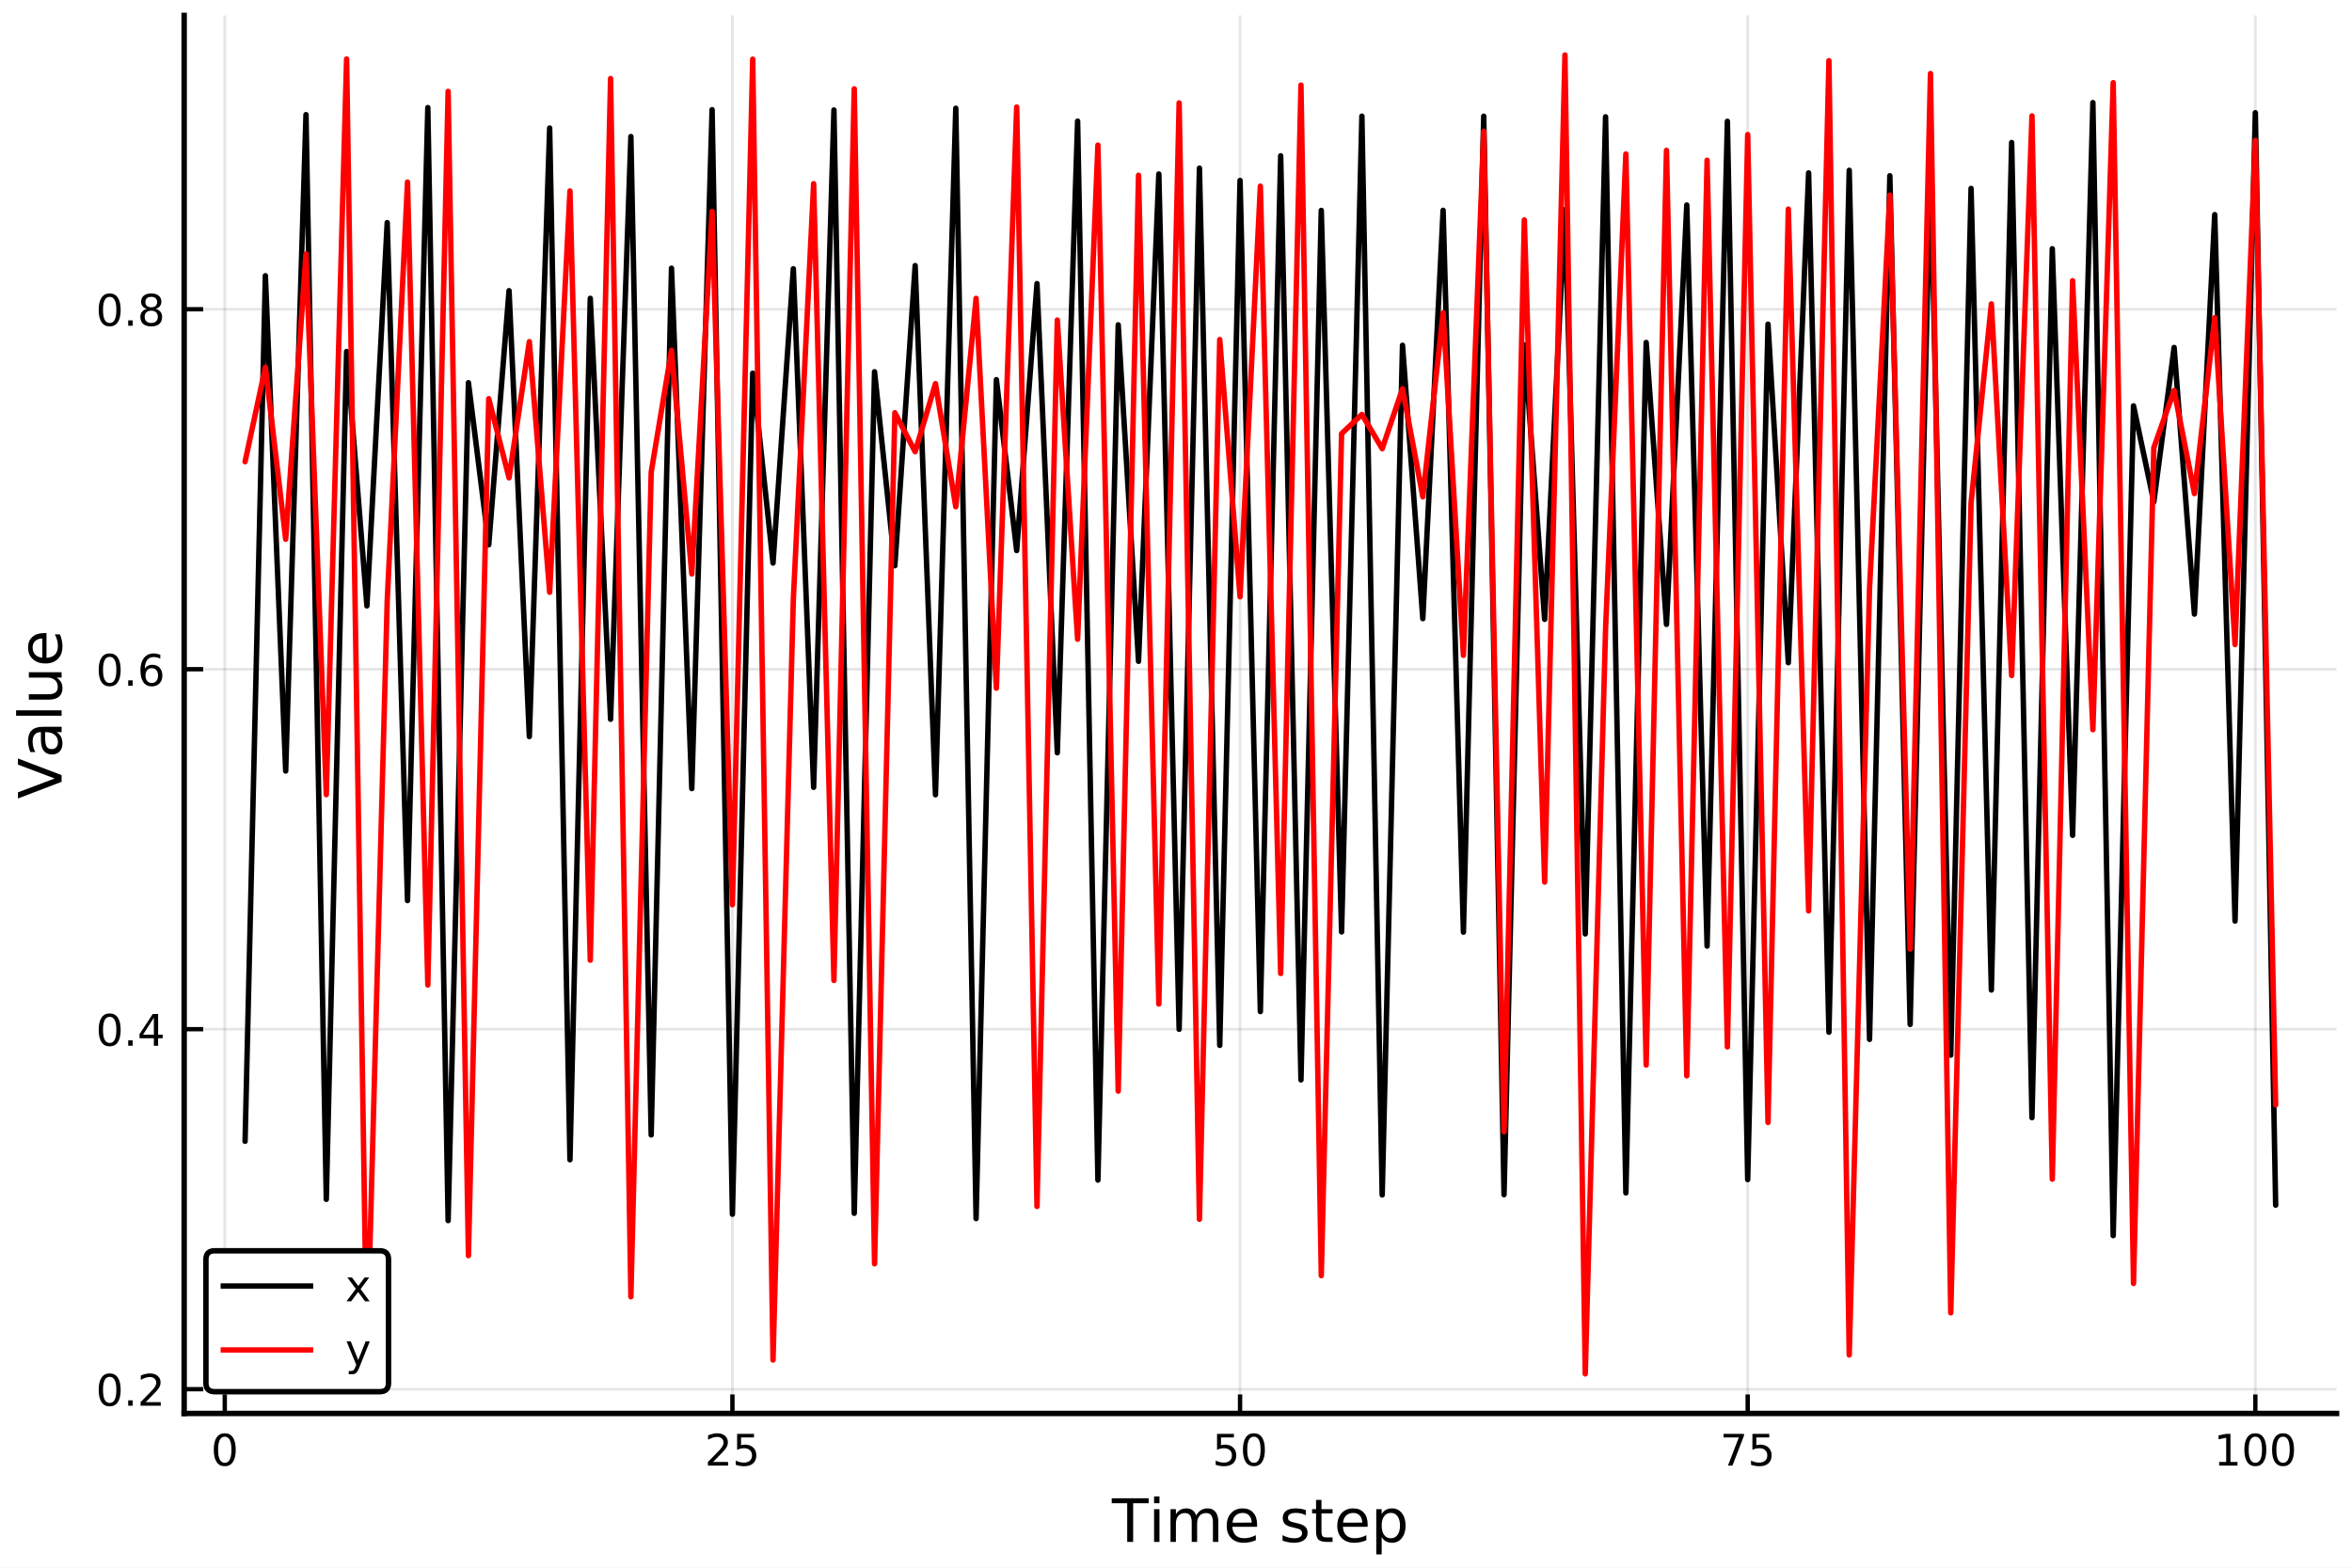
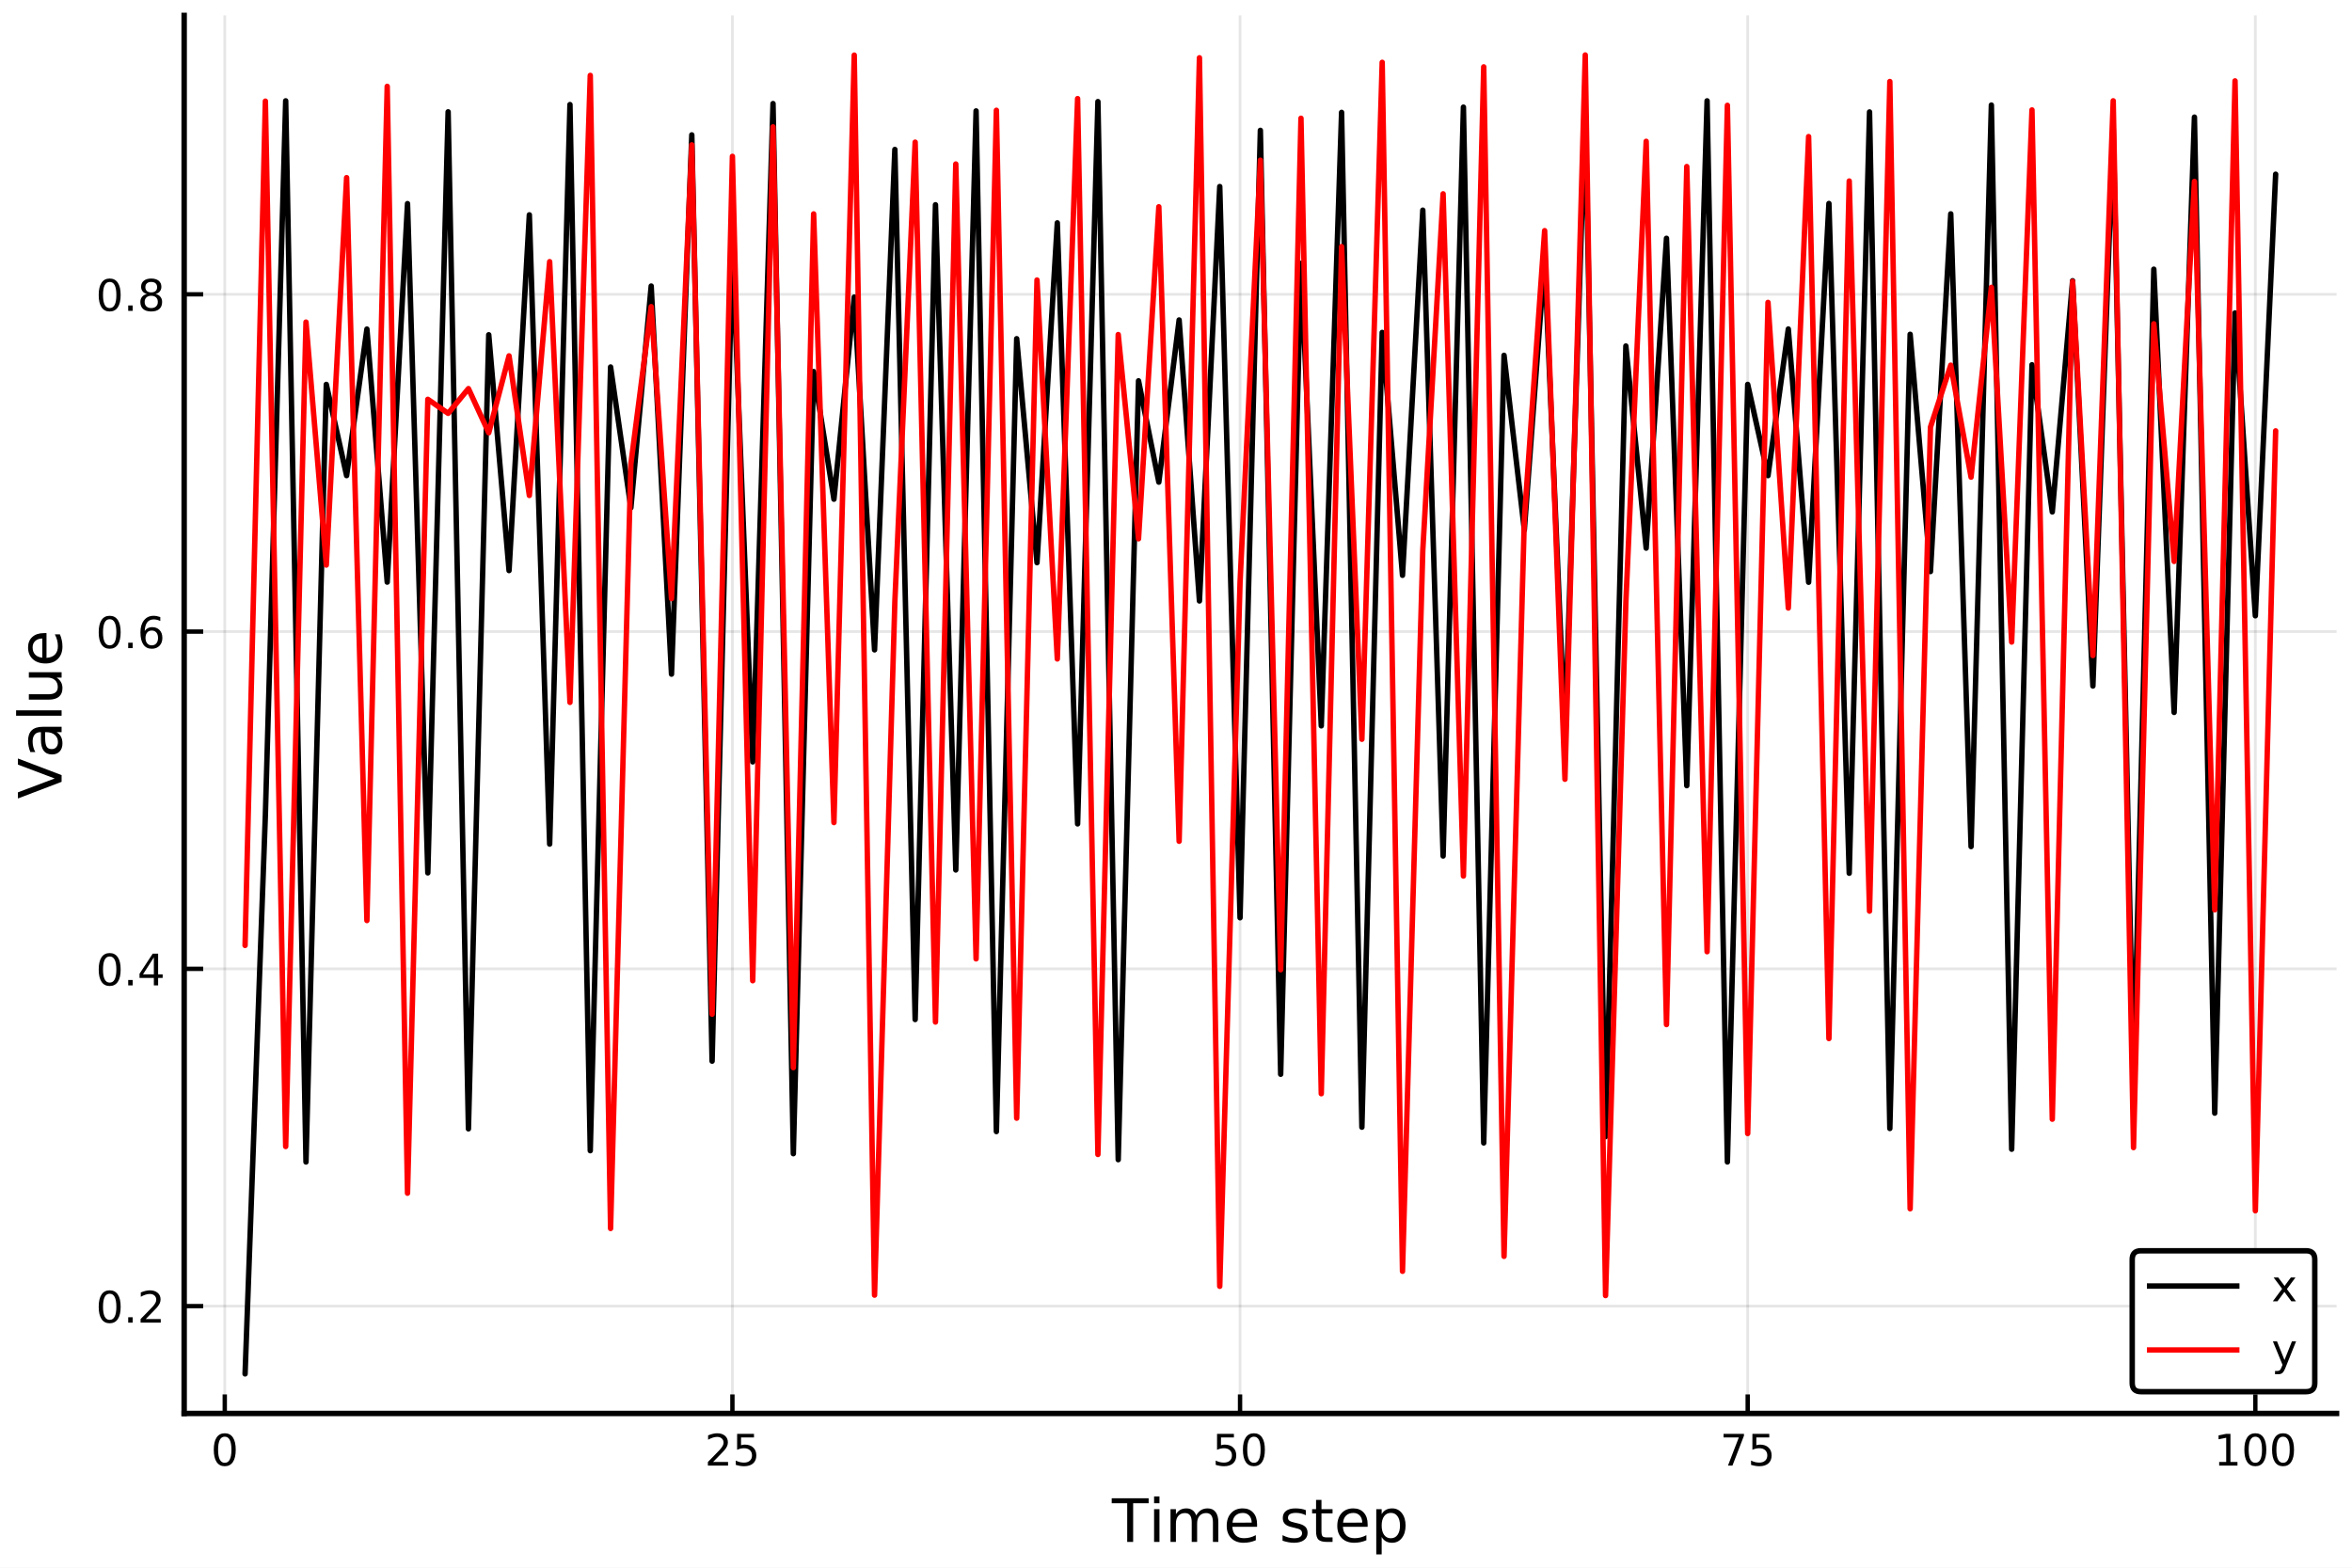
<svg xmlns="http://www.w3.org/2000/svg" xmlns:xlink="http://www.w3.org/1999/xlink" height="288pt" version="1.1" viewBox="0 0 432 288" width="432pt">
  <defs>
    <style type="text/css">
*{stroke-linecap:butt;stroke-linejoin:round;}
  </style>
  </defs>
  <g id="figure_1">
    <g id="patch_1">
      <path d="M 0 288  L 432 288  L 432 0  L 0 0  z " style="fill:#ffffff;" />
    </g>
    <g id="axes_1">
      <g id="patch_2">
        <path d="M 33.825 259.665  L 429.165 259.665  L 429.165 2.835  L 33.825 2.835  z " style="fill:#ffffff;" />
      </g>
      <g id="matplotlib.axis_1">
        <g id="xtick_1">
          <g id="line2d_1">
-             <path clip-path="url(#p993a5f522b)" d="M 41.284 259.665  L 41.284 2.835  " style="fill:none;stroke:#000000;stroke-linecap:square;stroke-opacity:0.1;stroke-width:0.5;" />
+             <path clip-path="url(#p91b2e6dcf3)" d="M 41.284 259.665  L 41.284 2.835  " style="fill:none;stroke:#000000;stroke-linecap:square;stroke-opacity:0.1;stroke-width:0.5;" />
          </g>
          <g id="line2d_2">
            <defs>
-               <path d="M 0 0  L 0 -3.5  " id="me3ade2fca6" style="stroke:#000000;stroke-width:0.8;" />
-             </defs>
-             <g>
-               <use style="stroke:#000000;stroke-width:0.8;" x="41.284" xlink:href="#me3ade2fca6" y="259.665" />
+               <path d="M 0 0  L 0 -3.5  " id="mc47bf63f0f" style="stroke:#000000;stroke-width:0.8;" />
+             </defs>
+             <g>
+               <use style="stroke:#000000;stroke-width:0.8;" x="41.284" xlink:href="#mc47bf63f0f" y="259.665" />
            </g>
          </g>
          <g id="text_1">
            <defs>
              <path d="M 31.781 66.406  Q 24.172 66.406 20.328 58.906  Q 16.5 51.422 16.5 36.375  Q 16.5 21.391 20.328 13.891  Q 24.172 6.391 31.781 6.391  Q 39.453 6.391 43.281 13.891  Q 47.125 21.391 47.125 36.375  Q 47.125 51.422 43.281 58.906  Q 39.453 66.406 31.781 66.406  z M 31.781 74.219  Q 44.047 74.219 50.516 64.516  Q 56.984 54.828 56.984 36.375  Q 56.984 17.969 50.516 8.266  Q 44.047 -1.422 31.781 -1.422  Q 19.531 -1.422 13.062 8.266  Q 6.594 17.969 6.594 36.375  Q 6.594 54.828 13.062 64.516  Q 19.531 74.219 31.781 74.219  z " id="DejaVuSans-48" />
            </defs>
            <g transform="translate(38.7389 269.2441)scale(0.08 -0.08)">
              <use xlink:href="#DejaVuSans-48" />
            </g>
          </g>
        </g>
        <g id="xtick_2">
          <g id="line2d_3">
-             <path clip-path="url(#p993a5f522b)" d="M 134.525 259.665  L 134.525 2.835  " style="fill:none;stroke:#000000;stroke-linecap:square;stroke-opacity:0.1;stroke-width:0.5;" />
+             <path clip-path="url(#p91b2e6dcf3)" d="M 134.525 259.665  L 134.525 2.835  " style="fill:none;stroke:#000000;stroke-linecap:square;stroke-opacity:0.1;stroke-width:0.5;" />
          </g>
          <g id="line2d_4">
            <g>
-               <use style="stroke:#000000;stroke-width:0.8;" x="134.525" xlink:href="#me3ade2fca6" y="259.665" />
+               <use style="stroke:#000000;stroke-width:0.8;" x="134.525" xlink:href="#mc47bf63f0f" y="259.665" />
            </g>
          </g>
          <g id="text_2">
            <defs>
              <path d="M 19.188 8.297  L 53.609 8.297  L 53.609 0  L 7.328 0  L 7.328 8.297  Q 12.938 14.109 22.625 23.891  Q 32.328 33.688 34.812 36.531  Q 39.547 41.844 41.422 45.531  Q 43.312 49.219 43.312 52.781  Q 43.312 58.594 39.234 62.25  Q 35.156 65.922 28.609 65.922  Q 23.969 65.922 18.812 64.312  Q 13.672 62.703 7.812 59.422  L 7.812 69.391  Q 13.766 71.781 18.938 73  Q 24.125 74.219 28.422 74.219  Q 39.75 74.219 46.484 68.547  Q 53.219 62.891 53.219 53.422  Q 53.219 48.922 51.531 44.891  Q 49.859 40.875 45.406 35.406  Q 44.188 33.984 37.641 27.219  Q 31.109 20.453 19.188 8.297  z " id="DejaVuSans-50" />
              <path d="M 10.797 72.906  L 49.516 72.906  L 49.516 64.594  L 19.828 64.594  L 19.828 46.734  Q 21.969 47.469 24.109 47.828  Q 26.266 48.188 28.422 48.188  Q 40.625 48.188 47.75 41.5  Q 54.891 34.812 54.891 23.391  Q 54.891 11.625 47.562 5.094  Q 40.234 -1.422 26.906 -1.422  Q 22.312 -1.422 17.547 -0.641  Q 12.797 0.141 7.719 1.703  L 7.719 11.625  Q 12.109 9.234 16.797 8.062  Q 21.484 6.891 26.703 6.891  Q 35.156 6.891 40.078 11.328  Q 45.016 15.766 45.016 23.391  Q 45.016 31 40.078 35.438  Q 35.156 39.891 26.703 39.891  Q 22.75 39.891 18.812 39.016  Q 14.891 38.141 10.797 36.281  z " id="DejaVuSans-53" />
            </defs>
            <g transform="translate(129.4346 269.2441)scale(0.08 -0.08)">
              <use xlink:href="#DejaVuSans-50" />
              <use x="63.623" xlink:href="#DejaVuSans-53" />
            </g>
          </g>
        </g>
        <g id="xtick_3">
          <g id="line2d_5">
-             <path clip-path="url(#p993a5f522b)" d="M 227.765 259.665  L 227.765 2.835  " style="fill:none;stroke:#000000;stroke-linecap:square;stroke-opacity:0.1;stroke-width:0.5;" />
+             <path clip-path="url(#p91b2e6dcf3)" d="M 227.765 259.665  L 227.765 2.835  " style="fill:none;stroke:#000000;stroke-linecap:square;stroke-opacity:0.1;stroke-width:0.5;" />
          </g>
          <g id="line2d_6">
            <g>
-               <use style="stroke:#000000;stroke-width:0.8;" x="227.765" xlink:href="#me3ade2fca6" y="259.665" />
+               <use style="stroke:#000000;stroke-width:0.8;" x="227.765" xlink:href="#mc47bf63f0f" y="259.665" />
            </g>
          </g>
          <g id="text_3">
            <g transform="translate(222.6754 269.2441)scale(0.08 -0.08)">
              <use xlink:href="#DejaVuSans-53" />
              <use x="63.623" xlink:href="#DejaVuSans-48" />
            </g>
          </g>
        </g>
        <g id="xtick_4">
          <g id="line2d_7">
-             <path clip-path="url(#p993a5f522b)" d="M 321.006 259.665  L 321.006 2.835  " style="fill:none;stroke:#000000;stroke-linecap:square;stroke-opacity:0.1;stroke-width:0.5;" />
+             <path clip-path="url(#p91b2e6dcf3)" d="M 321.006 259.665  L 321.006 2.835  " style="fill:none;stroke:#000000;stroke-linecap:square;stroke-opacity:0.1;stroke-width:0.5;" />
          </g>
          <g id="line2d_8">
            <g>
-               <use style="stroke:#000000;stroke-width:0.8;" x="321.006" xlink:href="#me3ade2fca6" y="259.665" />
+               <use style="stroke:#000000;stroke-width:0.8;" x="321.006" xlink:href="#mc47bf63f0f" y="259.665" />
            </g>
          </g>
          <g id="text_4">
            <defs>
              <path d="M 8.203 72.906  L 55.078 72.906  L 55.078 68.703  L 28.609 0  L 18.312 0  L 43.219 64.594  L 8.203 64.594  z " id="DejaVuSans-55" />
            </defs>
            <g transform="translate(315.9161 269.2441)scale(0.08 -0.08)">
              <use xlink:href="#DejaVuSans-55" />
              <use x="63.623" xlink:href="#DejaVuSans-53" />
            </g>
          </g>
        </g>
        <g id="xtick_5">
          <g id="line2d_9">
-             <path clip-path="url(#p993a5f522b)" d="M 414.247 259.665  L 414.247 2.835  " style="fill:none;stroke:#000000;stroke-linecap:square;stroke-opacity:0.1;stroke-width:0.5;" />
+             <path clip-path="url(#p91b2e6dcf3)" d="M 414.247 259.665  L 414.247 2.835  " style="fill:none;stroke:#000000;stroke-linecap:square;stroke-opacity:0.1;stroke-width:0.5;" />
          </g>
          <g id="line2d_10">
            <g>
-               <use style="stroke:#000000;stroke-width:0.8;" x="414.247" xlink:href="#me3ade2fca6" y="259.665" />
+               <use style="stroke:#000000;stroke-width:0.8;" x="414.247" xlink:href="#mc47bf63f0f" y="259.665" />
            </g>
          </g>
          <g id="text_5">
            <defs>
              <path d="M 12.406 8.297  L 28.516 8.297  L 28.516 63.922  L 10.984 60.406  L 10.984 69.391  L 28.422 72.906  L 38.281 72.906  L 38.281 8.297  L 54.391 8.297  L 54.391 0  L 12.406 0  z " id="DejaVuSans-49" />
            </defs>
            <g transform="translate(406.6118 269.2441)scale(0.08 -0.08)">
              <use xlink:href="#DejaVuSans-49" />
              <use x="63.623" xlink:href="#DejaVuSans-48" />
              <use x="127.246" xlink:href="#DejaVuSans-48" />
            </g>
          </g>
        </g>
        <g id="text_6">
          <defs>
            <path d="M -0.297 72.906  L 61.375 72.906  L 61.375 64.594  L 35.5 64.594  L 35.5 0  L 25.594 0  L 25.594 64.594  L -0.297 64.594  z " id="DejaVuSans-84" />
            <path d="M 9.422 54.688  L 18.406 54.688  L 18.406 0  L 9.422 0  z M 9.422 75.984  L 18.406 75.984  L 18.406 64.594  L 9.422 64.594  z " id="DejaVuSans-105" />
            <path d="M 52 44.188  Q 55.375 50.25 60.062 53.125  Q 64.75 56 71.094 56  Q 79.641 56 84.281 50.016  Q 88.922 44.047 88.922 33.016  L 88.922 0  L 79.891 0  L 79.891 32.719  Q 79.891 40.578 77.094 44.375  Q 74.312 48.188 68.609 48.188  Q 61.625 48.188 57.562 43.547  Q 53.516 38.922 53.516 30.906  L 53.516 0  L 44.484 0  L 44.484 32.719  Q 44.484 40.625 41.703 44.406  Q 38.922 48.188 33.109 48.188  Q 26.219 48.188 22.156 43.531  Q 18.109 38.875 18.109 30.906  L 18.109 0  L 9.078 0  L 9.078 54.688  L 18.109 54.688  L 18.109 46.188  Q 21.188 51.219 25.484 53.609  Q 29.781 56 35.688 56  Q 41.656 56 45.828 52.969  Q 50 49.953 52 44.188  z " id="DejaVuSans-109" />
            <path d="M 56.203 29.594  L 56.203 25.203  L 14.891 25.203  Q 15.484 15.922 20.484 11.062  Q 25.484 6.203 34.422 6.203  Q 39.594 6.203 44.453 7.469  Q 49.312 8.734 54.109 11.281  L 54.109 2.781  Q 49.266 0.734 44.188 -0.344  Q 39.109 -1.422 33.891 -1.422  Q 20.797 -1.422 13.156 6.188  Q 5.516 13.812 5.516 26.812  Q 5.516 40.234 12.766 48.109  Q 20.016 56 32.328 56  Q 43.359 56 49.781 48.891  Q 56.203 41.797 56.203 29.594  z M 47.219 32.234  Q 47.125 39.594 43.094 43.984  Q 39.062 48.391 32.422 48.391  Q 24.906 48.391 20.391 44.141  Q 15.875 39.891 15.188 32.172  z " id="DejaVuSans-101" />
            <path id="DejaVuSans-32" />
            <path d="M 44.281 53.078  L 44.281 44.578  Q 40.484 46.531 36.375 47.5  Q 32.281 48.484 27.875 48.484  Q 21.188 48.484 17.844 46.438  Q 14.5 44.391 14.5 40.281  Q 14.5 37.156 16.891 35.375  Q 19.281 33.594 26.516 31.984  L 29.594 31.297  Q 39.156 29.25 43.188 25.516  Q 47.219 21.781 47.219 15.094  Q 47.219 7.469 41.188 3.016  Q 35.156 -1.422 24.609 -1.422  Q 20.219 -1.422 15.453 -0.562  Q 10.688 0.297 5.422 2  L 5.422 11.281  Q 10.406 8.688 15.234 7.391  Q 20.062 6.109 24.812 6.109  Q 31.156 6.109 34.562 8.281  Q 37.984 10.453 37.984 14.406  Q 37.984 18.062 35.516 20.016  Q 33.062 21.969 24.703 23.781  L 21.578 24.516  Q 13.234 26.266 9.516 29.906  Q 5.812 33.547 5.812 39.891  Q 5.812 47.609 11.281 51.797  Q 16.75 56 26.812 56  Q 31.781 56 36.172 55.266  Q 40.578 54.547 44.281 53.078  z " id="DejaVuSans-115" />
            <path d="M 18.312 70.219  L 18.312 54.688  L 36.812 54.688  L 36.812 47.703  L 18.312 47.703  L 18.312 18.016  Q 18.312 11.328 20.141 9.422  Q 21.969 7.516 27.594 7.516  L 36.812 7.516  L 36.812 0  L 27.594 0  Q 17.188 0 13.234 3.875  Q 9.281 7.766 9.281 18.016  L 9.281 47.703  L 2.688 47.703  L 2.688 54.688  L 9.281 54.688  L 9.281 70.219  z " id="DejaVuSans-116" />
            <path d="M 18.109 8.203  L 18.109 -20.797  L 9.078 -20.797  L 9.078 54.688  L 18.109 54.688  L 18.109 46.391  Q 20.953 51.266 25.266 53.625  Q 29.594 56 35.594 56  Q 45.562 56 51.781 48.094  Q 58.016 40.188 58.016 27.297  Q 58.016 14.406 51.781 6.484  Q 45.562 -1.422 35.594 -1.422  Q 29.594 -1.422 25.266 0.953  Q 20.953 3.328 18.109 8.203  z M 48.688 27.297  Q 48.688 37.203 44.609 42.844  Q 40.531 48.484 33.406 48.484  Q 26.266 48.484 22.188 42.844  Q 18.109 37.203 18.109 27.297  Q 18.109 17.391 22.188 11.75  Q 26.266 6.109 33.406 6.109  Q 40.531 6.109 44.609 11.75  Q 48.688 17.391 48.688 27.297  z " id="DejaVuSans-112" />
          </defs>
          <g transform="translate(204.2236 283.2661)scale(0.11 -0.11)">
            <use xlink:href="#DejaVuSans-84" />
            <use x="61.037" xlink:href="#DejaVuSans-105" />
            <use x="88.82" xlink:href="#DejaVuSans-109" />
            <use x="186.232" xlink:href="#DejaVuSans-101" />
            <use x="247.756" xlink:href="#DejaVuSans-32" />
            <use x="279.543" xlink:href="#DejaVuSans-115" />
            <use x="331.643" xlink:href="#DejaVuSans-116" />
            <use x="370.852" xlink:href="#DejaVuSans-101" />
            <use x="432.375" xlink:href="#DejaVuSans-112" />
          </g>
        </g>
      </g>
      <g id="matplotlib.axis_2">
        <g id="ytick_1">
          <g id="line2d_11">
-             <path clip-path="url(#p993a5f522b)" d="M 33.825 255.208  L 429.165 255.208  " style="fill:none;stroke:#000000;stroke-linecap:square;stroke-opacity:0.1;stroke-width:0.5;" />
+             <path clip-path="url(#p91b2e6dcf3)" d="M 33.825 239.945  L 429.165 239.945  " style="fill:none;stroke:#000000;stroke-linecap:square;stroke-opacity:0.1;stroke-width:0.5;" />
          </g>
          <g id="line2d_12">
            <defs>
-               <path d="M 0 0  L 3.5 0  " id="mb3d9bb38de" style="stroke:#000000;stroke-width:0.8;" />
-             </defs>
-             <g>
-               <use style="stroke:#000000;stroke-width:0.8;" x="33.825" xlink:href="#mb3d9bb38de" y="255.208" />
+               <path d="M 0 0  L 3.5 0  " id="mc710b7414d" style="stroke:#000000;stroke-width:0.8;" />
+             </defs>
+             <g>
+               <use style="stroke:#000000;stroke-width:0.8;" x="33.825" xlink:href="#mc710b7414d" y="239.945" />
            </g>
          </g>
          <g id="text_7">
            <defs>
              <path d="M 10.688 12.406  L 21 12.406  L 21 0  L 10.688 0  z " id="DejaVuSans-46" />
            </defs>
-             <g transform="translate(17.60215 258.2471)scale(0.08 -0.08)">
+             <g transform="translate(17.60215 242.9843)scale(0.08 -0.08)">
              <use xlink:href="#DejaVuSans-48" />
              <use x="63.623" xlink:href="#DejaVuSans-46" />
              <use x="95.41" xlink:href="#DejaVuSans-50" />
            </g>
          </g>
        </g>
        <g id="ytick_2">
          <g id="line2d_13">
-             <path clip-path="url(#p993a5f522b)" d="M 33.825 189.074  L 429.165 189.074  " style="fill:none;stroke:#000000;stroke-linecap:square;stroke-opacity:0.1;stroke-width:0.5;" />
+             <path clip-path="url(#p91b2e6dcf3)" d="M 33.825 177.986  L 429.165 177.986  " style="fill:none;stroke:#000000;stroke-linecap:square;stroke-opacity:0.1;stroke-width:0.5;" />
          </g>
          <g id="line2d_14">
            <g>
-               <use style="stroke:#000000;stroke-width:0.8;" x="33.825" xlink:href="#mb3d9bb38de" y="189.074" />
+               <use style="stroke:#000000;stroke-width:0.8;" x="33.825" xlink:href="#mc710b7414d" y="177.986" />
            </g>
          </g>
          <g id="text_8">
            <defs>
              <path d="M 37.797 64.312  L 12.891 25.391  L 37.797 25.391  z M 35.203 72.906  L 47.609 72.906  L 47.609 25.391  L 58.016 25.391  L 58.016 17.188  L 47.609 17.188  L 47.609 0  L 37.797 0  L 37.797 17.188  L 4.891 17.188  L 4.891 26.703  z " id="DejaVuSans-52" />
            </defs>
-             <g transform="translate(17.60215 192.1137)scale(0.08 -0.08)">
+             <g transform="translate(17.60215 181.0256)scale(0.08 -0.08)">
              <use xlink:href="#DejaVuSans-48" />
              <use x="63.623" xlink:href="#DejaVuSans-46" />
              <use x="95.41" xlink:href="#DejaVuSans-52" />
            </g>
          </g>
        </g>
        <g id="ytick_3">
          <g id="line2d_15">
-             <path clip-path="url(#p993a5f522b)" d="M 33.825 122.941  L 429.165 122.941  " style="fill:none;stroke:#000000;stroke-linecap:square;stroke-opacity:0.1;stroke-width:0.5;" />
+             <path clip-path="url(#p91b2e6dcf3)" d="M 33.825 116.027  L 429.165 116.027  " style="fill:none;stroke:#000000;stroke-linecap:square;stroke-opacity:0.1;stroke-width:0.5;" />
          </g>
          <g id="line2d_16">
            <g>
-               <use style="stroke:#000000;stroke-width:0.8;" x="33.825" xlink:href="#mb3d9bb38de" y="122.941" />
+               <use style="stroke:#000000;stroke-width:0.8;" x="33.825" xlink:href="#mc710b7414d" y="116.027" />
            </g>
          </g>
          <g id="text_9">
            <defs>
              <path d="M 33.016 40.375  Q 26.375 40.375 22.484 35.828  Q 18.609 31.297 18.609 23.391  Q 18.609 15.531 22.484 10.953  Q 26.375 6.391 33.016 6.391  Q 39.656 6.391 43.531 10.953  Q 47.406 15.531 47.406 23.391  Q 47.406 31.297 43.531 35.828  Q 39.656 40.375 33.016 40.375  z M 52.594 71.297  L 52.594 62.312  Q 48.875 64.062 45.094 64.984  Q 41.312 65.922 37.594 65.922  Q 27.828 65.922 22.672 59.328  Q 17.531 52.734 16.797 39.406  Q 19.672 43.656 24.016 45.922  Q 28.375 48.188 33.594 48.188  Q 44.578 48.188 50.953 41.516  Q 57.328 34.859 57.328 23.391  Q 57.328 12.156 50.688 5.359  Q 44.047 -1.422 33.016 -1.422  Q 20.359 -1.422 13.672 8.266  Q 6.984 17.969 6.984 36.375  Q 6.984 53.656 15.188 63.938  Q 23.391 74.219 37.203 74.219  Q 40.922 74.219 44.703 73.484  Q 48.484 72.75 52.594 71.297  z " id="DejaVuSans-54" />
            </defs>
-             <g transform="translate(17.60215 125.9803)scale(0.08 -0.08)">
+             <g transform="translate(17.60215 119.0668)scale(0.08 -0.08)">
              <use xlink:href="#DejaVuSans-48" />
              <use x="63.623" xlink:href="#DejaVuSans-46" />
              <use x="95.41" xlink:href="#DejaVuSans-54" />
            </g>
          </g>
        </g>
        <g id="ytick_4">
          <g id="line2d_17">
-             <path clip-path="url(#p993a5f522b)" d="M 33.825 56.808  L 429.165 56.808  " style="fill:none;stroke:#000000;stroke-linecap:square;stroke-opacity:0.1;stroke-width:0.5;" />
+             <path clip-path="url(#p91b2e6dcf3)" d="M 33.825 54.069  L 429.165 54.069  " style="fill:none;stroke:#000000;stroke-linecap:square;stroke-opacity:0.1;stroke-width:0.5;" />
          </g>
          <g id="line2d_18">
            <g>
-               <use style="stroke:#000000;stroke-width:0.8;" x="33.825" xlink:href="#mb3d9bb38de" y="56.808" />
+               <use style="stroke:#000000;stroke-width:0.8;" x="33.825" xlink:href="#mc710b7414d" y="54.069" />
            </g>
          </g>
          <g id="text_10">
            <defs>
              <path d="M 31.781 34.625  Q 24.75 34.625 20.719 30.859  Q 16.703 27.094 16.703 20.516  Q 16.703 13.922 20.719 10.156  Q 24.75 6.391 31.781 6.391  Q 38.812 6.391 42.859 10.172  Q 46.922 13.969 46.922 20.516  Q 46.922 27.094 42.891 30.859  Q 38.875 34.625 31.781 34.625  z M 21.922 38.812  Q 15.578 40.375 12.031 44.719  Q 8.5 49.078 8.5 55.328  Q 8.5 64.062 14.719 69.141  Q 20.953 74.219 31.781 74.219  Q 42.672 74.219 48.875 69.141  Q 55.078 64.062 55.078 55.328  Q 55.078 49.078 51.531 44.719  Q 48 40.375 41.703 38.812  Q 48.828 37.156 52.797 32.312  Q 56.781 27.484 56.781 20.516  Q 56.781 9.906 50.312 4.234  Q 43.844 -1.422 31.781 -1.422  Q 19.734 -1.422 13.25 4.234  Q 6.781 9.906 6.781 20.516  Q 6.781 27.484 10.781 32.312  Q 14.797 37.156 21.922 38.812  z M 18.312 54.391  Q 18.312 48.734 21.844 45.562  Q 25.391 42.391 31.781 42.391  Q 38.141 42.391 41.719 45.562  Q 45.312 48.734 45.312 54.391  Q 45.312 60.062 41.719 63.234  Q 38.141 66.406 31.781 66.406  Q 25.391 66.406 21.844 63.234  Q 18.312 60.062 18.312 54.391  z " id="DejaVuSans-56" />
            </defs>
-             <g transform="translate(17.60215 59.8469)scale(0.08 -0.08)">
+             <g transform="translate(17.60215 57.10809)scale(0.08 -0.08)">
              <use xlink:href="#DejaVuSans-48" />
              <use x="63.623" xlink:href="#DejaVuSans-46" />
              <use x="95.41" xlink:href="#DejaVuSans-56" />
            </g>
          </g>
        </g>
        <g id="text_11">
          <defs>
            <path d="M 28.609 0  L 0.781 72.906  L 11.078 72.906  L 34.188 11.531  L 57.328 72.906  L 67.578 72.906  L 39.797 0  z " id="DejaVuSans-86" />
            <path d="M 34.281 27.484  Q 23.391 27.484 19.188 25  Q 14.984 22.516 14.984 16.5  Q 14.984 11.719 18.141 8.906  Q 21.297 6.109 26.703 6.109  Q 34.188 6.109 38.703 11.406  Q 43.219 16.703 43.219 25.484  L 43.219 27.484  z M 52.203 31.203  L 52.203 0  L 43.219 0  L 43.219 8.297  Q 40.141 3.328 35.547 0.953  Q 30.953 -1.422 24.312 -1.422  Q 15.922 -1.422 10.953 3.297  Q 6 8.016 6 15.922  Q 6 25.141 12.172 29.828  Q 18.359 34.516 30.609 34.516  L 43.219 34.516  L 43.219 35.406  Q 43.219 41.609 39.141 45  Q 35.062 48.391 27.688 48.391  Q 23 48.391 18.547 47.266  Q 14.109 46.141 10.016 43.891  L 10.016 52.203  Q 14.938 54.109 19.578 55.047  Q 24.219 56 28.609 56  Q 40.484 56 46.344 49.844  Q 52.203 43.703 52.203 31.203  z " id="DejaVuSans-97" />
            <path d="M 9.422 75.984  L 18.406 75.984  L 18.406 0  L 9.422 0  z " id="DejaVuSans-108" />
            <path d="M 8.5 21.578  L 8.5 54.688  L 17.484 54.688  L 17.484 21.922  Q 17.484 14.156 20.5 10.266  Q 23.531 6.391 29.594 6.391  Q 36.859 6.391 41.078 11.031  Q 45.312 15.672 45.312 23.688  L 45.312 54.688  L 54.297 54.688  L 54.297 0  L 45.312 0  L 45.312 8.406  Q 42.047 3.422 37.719 1  Q 33.406 -1.422 27.688 -1.422  Q 18.266 -1.422 13.375 4.438  Q 8.5 10.297 8.5 21.578  z M 31.109 56  z " id="DejaVuSans-117" />
          </defs>
          <g transform="translate(11.31449 146.7746)rotate(-90)scale(0.11 -0.11)">
            <use xlink:href="#DejaVuSans-86" />
            <use x="68.299" xlink:href="#DejaVuSans-97" />
            <use x="129.578" xlink:href="#DejaVuSans-108" />
            <use x="157.361" xlink:href="#DejaVuSans-117" />
            <use x="220.74" xlink:href="#DejaVuSans-101" />
          </g>
        </g>
      </g>
      <g id="line2d_19">
-         <path clip-path="url(#p993a5f522b)" d="M 45.014 209.668  L 48.743 50.651  L 52.473 141.641  L 56.202 21.065  L 59.932 220.332  L 63.662 64.579  L 67.391 111.305  L 71.121 40.899  L 74.851 165.439  L 78.58 19.765  L 82.31 224.235  L 86.039 70.304  L 89.769 100.08  L 93.499 53.402  L 97.228 135.31  L 100.958 23.522  L 104.688 213.06  L 108.417 54.808  L 112.147 132.137  L 115.876 25.088  L 119.606 208.496  L 123.336 49.275  L 127.065 144.872  L 130.795 20.153  L 134.525 223.066  L 138.254 68.554  L 141.984 103.435  L 145.714 49.373  L 149.443 144.641  L 153.173 20.211  L 156.902 222.893  L 160.632 68.297  L 164.362 103.933  L 168.091 48.797  L 171.821 146.005  L 175.551 19.888  L 179.28 223.864  L 183.01 69.746  L 186.739 101.143  L 190.469 52.098  L 194.199 138.289  L 197.928 22.256  L 201.658 216.792  L 205.388 59.676  L 209.117 121.494  L 212.847 31.966  L 216.576 189.086  L 220.306 30.892  L 224.036 192.047  L 227.765 33.157  L 231.495 185.83  L 235.225 28.625  L 238.954 198.384  L 242.684 38.657  L 246.414 171.207  L 250.143 21.338  L 253.873 219.519  L 257.602 63.428  L 261.332 113.65  L 265.062 38.64  L 268.791 171.252  L 272.521 21.353  L 276.251 219.474  L 279.98 63.364  L 283.71 113.78  L 287.439 38.518  L 291.169 171.569  L 294.899 21.461  L 298.628 219.152  L 302.358 62.914  L 306.088 114.706  L 309.817 37.662  L 313.547 173.804  L 317.276 22.286  L 321.006 216.702  L 324.736 59.555  L 328.465 121.752  L 332.195 31.769  L 335.925 189.626  L 339.654 31.291  L 343.384 190.944  L 347.114 32.291  L 350.843 188.194  L 354.573 30.247  L 358.302 193.837  L 362.032 34.62  L 365.762 181.875  L 369.491 26.187  L 373.221 205.324  L 376.951 45.7  L 380.68 153.459  L 384.41 18.853  L 388.139 226.996  L 391.869 74.56  L 395.599 92.207  L 399.328 63.835  L 403.058 112.816  L 406.788 39.429  L 410.517 169.209  L 414.247 20.71  L 417.976 221.396  " style="fill:none;stroke:#000000;stroke-linecap:round;" />
+         <path clip-path="url(#p91b2e6dcf3)" d="M 45.014 252.397  L 48.743 149.664  L 52.473 18.526  L 56.202 213.466  L 59.932 70.623  L 63.662 87.372  L 67.391 60.458  L 71.121 106.94  L 74.851 37.408  L 78.58 160.354  L 82.31 20.547  L 86.039 207.377  L 89.769 61.501  L 93.499 104.82  L 97.228 39.469  L 100.958 155.068  L 104.688 19.21  L 108.417 211.393  L 112.147 67.42  L 115.876 93.274  L 119.606 52.552  L 123.336 123.845  L 127.065 24.78  L 130.795 194.941  L 134.525 45.588  L 138.254 139.963  L 141.984 19.029  L 145.714 211.942  L 149.443 68.259  L 153.173 91.706  L 156.902 54.573  L 160.632 119.385  L 164.362 27.457  L 168.091 187.295  L 171.821 37.619  L 175.551 159.809  L 179.28 20.379  L 183.01 207.881  L 186.739 62.223  L 190.469 103.368  L 194.199 40.941  L 197.928 151.352  L 201.658 18.666  L 205.388 213.042  L 209.117 69.96  L 212.847 88.574  L 216.576 58.781  L 220.306 110.403  L 224.036 34.272  L 227.765 168.594  L 231.495 23.948  L 235.225 197.353  L 238.954 48.389  L 242.684 133.343  L 246.414 20.648  L 250.143 207.076  L 253.873 61.072  L 257.602 105.688  L 261.332 38.612  L 265.062 157.253  L 268.791 19.683  L 272.521 209.969  L 276.251 65.277  L 279.98 97.359  L 283.71 47.564  L 287.439 135.273  L 291.169 20.069  L 294.899 208.809  L 298.628 63.567  L 302.358 100.696  L 306.088 43.78  L 309.817 144.332  L 313.547 18.527  L 317.276 213.462  L 321.006 70.618  L 324.736 87.381  L 328.465 60.445  L 332.195 106.967  L 335.925 37.383  L 339.654 160.42  L 343.384 20.568  L 347.114 207.315  L 350.843 61.412  L 354.573 105  L 358.302 39.29  L 362.032 155.524  L 365.762 19.299  L 369.491 211.124  L 373.221 67.011  L 376.951 94.045  L 380.68 51.58  L 384.41 126.026  L 388.139 23.643  L 391.869 198.24  L 395.599 49.453  L 399.328 130.877  L 403.058 21.516  L 406.788 204.493  L 410.517 57.485  L 414.247 113.125  L 417.976 32.005  " style="fill:none;stroke:#000000;stroke-linecap:round;" />
      </g>
      <g id="line2d_20">
-         <path clip-path="url(#p993a5f522b)" d="M 45.014 84.815  L 48.743 67.473  L 52.473 99.054  L 56.202 46.67  L 59.932 145.986  L 63.662 10.833  L 67.391 249.977  L 71.121 110.362  L 74.851 33.442  L 78.58 180.96  L 82.31 16.786  L 86.039 230.673  L 89.769 73.248  L 93.499 87.776  L 97.228 62.766  L 100.958 108.809  L 104.688 35.086  L 108.417 176.396  L 112.147 14.427  L 115.876 238.225  L 119.606 86.757  L 123.336 64.364  L 127.065 105.441  L 130.795 38.84  L 134.525 166.207  L 138.254 10.873  L 141.984 249.842  L 145.714 110.073  L 149.443 33.744  L 153.173 180.117  L 156.902 16.315  L 160.632 232.172  L 164.362 75.825  L 168.091 82.988  L 171.821 70.477  L 175.551 93.092  L 179.28 54.817  L 183.01 126.43  L 186.739 19.662  L 190.469 221.639  L 194.199 58.797  L 197.928 117.427  L 201.658 26.658  L 205.388 200.445  L 209.117 32.201  L 212.847 184.445  L 216.576 18.908  L 220.306 223.989  L 224.036 62.377  L 227.765 109.637  L 231.495 34.202  L 235.225 178.841  L 238.954 15.632  L 242.684 234.352  L 246.414 79.666  L 250.143 76.133  L 253.873 82.426  L 257.602 71.417  L 261.332 91.27  L 265.062 57.469  L 268.791 120.392  L 272.521 24.149  L 276.251 207.915  L 279.98 40.407  L 283.71 162.048  L 287.439 10.103  L 291.169 252.397  L 294.899 115.614  L 298.628 28.29  L 302.358 195.661  L 306.088 27.614  L 309.817 197.634  L 313.547 29.443  L 317.276 192.318  L 321.006 24.719  L 324.736 206.206  L 328.465 38.417  L 332.195 167.339  L 335.925 11.151  L 339.654 248.922  L 343.384 108.116  L 347.114 35.837  L 350.843 174.331  L 354.573 13.515  L 358.302 241.178  L 362.032 92.392  L 365.762 55.827  L 369.491 124.111  L 373.221 21.287  L 376.951 216.616  L 380.68 51.569  L 384.41 134.046  L 388.139 15.186  L 391.869 235.781  L 395.599 82.241  L 399.328 71.727  L 403.058 90.674  L 406.788 58.354  L 410.517 118.413  L 414.247 25.802  L 417.976 202.978  " style="fill:none;stroke:#ff0000;stroke-linecap:round;" />
+         <path clip-path="url(#p91b2e6dcf3)" d="M 45.014 173.686  L 48.743 18.585  L 52.473 210.624  L 56.202 59.174  L 59.932 103.806  L 63.662 32.635  L 67.391 169.109  L 71.121 15.868  L 74.851 219.204  L 78.58 73.356  L 82.31 75.936  L 86.039 71.392  L 89.769 79.504  L 93.499 65.375  L 97.228 91.016  L 100.958 48.073  L 104.688 129.035  L 108.417 13.854  L 112.147 225.683  L 115.876 85.251  L 119.606 56.334  L 123.336 109.975  L 127.065 26.612  L 130.795 186.317  L 134.525 28.729  L 138.254 180.169  L 141.984 23.306  L 145.714 196.137  L 149.443 39.297  L 153.173 151.106  L 156.902 10.128  L 160.632 237.928  L 164.362 110.523  L 168.091 26.121  L 171.821 187.758  L 175.551 30.132  L 179.28 176.153  L 183.01 20.261  L 186.739 205.419  L 190.469 51.444  L 194.199 121.056  L 197.928 18.118  L 201.658 212.084  L 205.388 61.461  L 209.117 98.981  L 212.847 37.992  L 216.576 154.547  L 220.306 10.615  L 224.036 236.307  L 227.765 106.968  L 231.495 29.432  L 235.225 178.151  L 238.954 21.727  L 242.684 200.923  L 246.414 45.299  L 250.143 135.81  L 253.873 11.449  L 257.602 233.548  L 261.332 101.063  L 265.062 35.61  L 268.791 160.935  L 272.521 12.284  L 276.251 230.8  L 279.98 95.369  L 283.71 42.373  L 287.439 143.157  L 291.169 10.103  L 294.899 238.008  L 298.628 110.701  L 302.358 25.964  L 306.088 188.222  L 309.817 30.596  L 313.547 174.837  L 317.276 19.349  L 321.006 208.242  L 324.736 55.556  L 328.465 111.699  L 332.195 25.094  L 335.925 190.795  L 339.654 33.256  L 343.384 167.385  L 347.114 14.977  L 350.843 222.059  L 354.573 78.471  L 358.302 67.085  L 362.032 87.656  L 365.762 52.79  L 369.491 117.948  L 373.221 20.199  L 376.951 205.609  L 380.68 51.715  L 384.41 120.427  L 388.139 18.52  L 391.869 210.825  L 395.599 59.486  L 399.328 103.14  L 403.058 33.341  L 406.788 167.152  L 410.517 14.862  L 414.247 222.429  L 417.976 79.148  " style="fill:none;stroke:#ff0000;stroke-linecap:round;" />
      </g>
      <g id="patch_3">
        <path d="M 33.825 259.665  L 33.825 2.835  " style="fill:none;stroke:#000000;stroke-linecap:square;stroke-linejoin:miter;" />
      </g>
      <g id="patch_4">
        <path d="M 33.825 259.665  L 429.165 259.665  " style="fill:none;stroke:#000000;stroke-linecap:square;stroke-linejoin:miter;" />
      </g>
      <g id="legend_1">
        <g id="patch_5">
-           <path d="M 39.425 255.665  L 69.76 255.665  Q 71.36 255.665 71.36 254.065  L 71.36 231.38  Q 71.36 229.78 69.76 229.78  L 39.425 229.78  Q 37.825 229.78 37.825 231.38  L 37.825 254.065  Q 37.825 255.665 39.425 255.665  z " style="fill:#ffffff;stroke:#000000;stroke-linejoin:miter;" />
+           <path d="M 393.23 255.665  L 423.565 255.665  Q 425.165 255.665 425.165 254.065  L 425.165 231.38  Q 425.165 229.78 423.565 229.78  L 393.23 229.78  Q 391.63 229.78 391.63 231.38  L 391.63 254.065  Q 391.63 255.665 393.23 255.665  z " style="fill:#ffffff;stroke:#000000;stroke-linejoin:miter;" />
        </g>
        <g id="line2d_21">
-           <path d="M 41.025 236.259  L 57.025 236.259  " style="fill:none;stroke:#000000;stroke-linecap:square;" />
+           <path d="M 394.83 236.259  L 410.83 236.259  " style="fill:none;stroke:#000000;stroke-linecap:square;" />
        </g>
        <g id="line2d_22" />
        <g id="text_12">
          <defs>
            <path d="M 54.891 54.688  L 35.109 28.078  L 55.906 0  L 45.312 0  L 29.391 21.484  L 13.484 0  L 2.875 0  L 24.125 28.609  L 4.688 54.688  L 15.281 54.688  L 29.781 35.203  L 44.281 54.688  z " id="DejaVuSans-120" />
          </defs>
-           <g transform="translate(63.42465 239.0591)scale(0.08 -0.08)">
+           <g transform="translate(417.2304 239.0591)scale(0.08 -0.08)">
            <use xlink:href="#DejaVuSans-120" />
          </g>
        </g>
        <g id="line2d_23">
-           <path d="M 41.025 248.002  L 57.025 248.002  " style="fill:none;stroke:#ff0000;stroke-linecap:square;" />
+           <path d="M 394.83 248.002  L 410.83 248.002  " style="fill:none;stroke:#ff0000;stroke-linecap:square;" />
        </g>
        <g id="line2d_24" />
        <g id="text_13">
          <defs>
            <path d="M 32.172 -5.078  Q 28.375 -14.844 24.75 -17.812  Q 21.141 -20.797 15.094 -20.797  L 7.906 -20.797  L 7.906 -13.281  L 13.188 -13.281  Q 16.891 -13.281 18.938 -11.516  Q 21 -9.766 23.484 -3.219  L 25.094 0.875  L 2.984 54.688  L 12.5 54.688  L 29.594 11.922  L 46.688 54.688  L 56.203 54.688  z " id="DejaVuSans-121" />
          </defs>
-           <g transform="translate(63.42465 250.8016)scale(0.08 -0.08)">
+           <g transform="translate(417.2304 250.8016)scale(0.08 -0.08)">
            <use xlink:href="#DejaVuSans-121" />
          </g>
        </g>
      </g>
    </g>
  </g>
  <defs>
-     <clipPath id="p993a5f522b">
+     <clipPath id="p91b2e6dcf3">
      <rect height="256.831" width="395.341" x="33.825" y="2.835" />
    </clipPath>
  </defs>
</svg>
